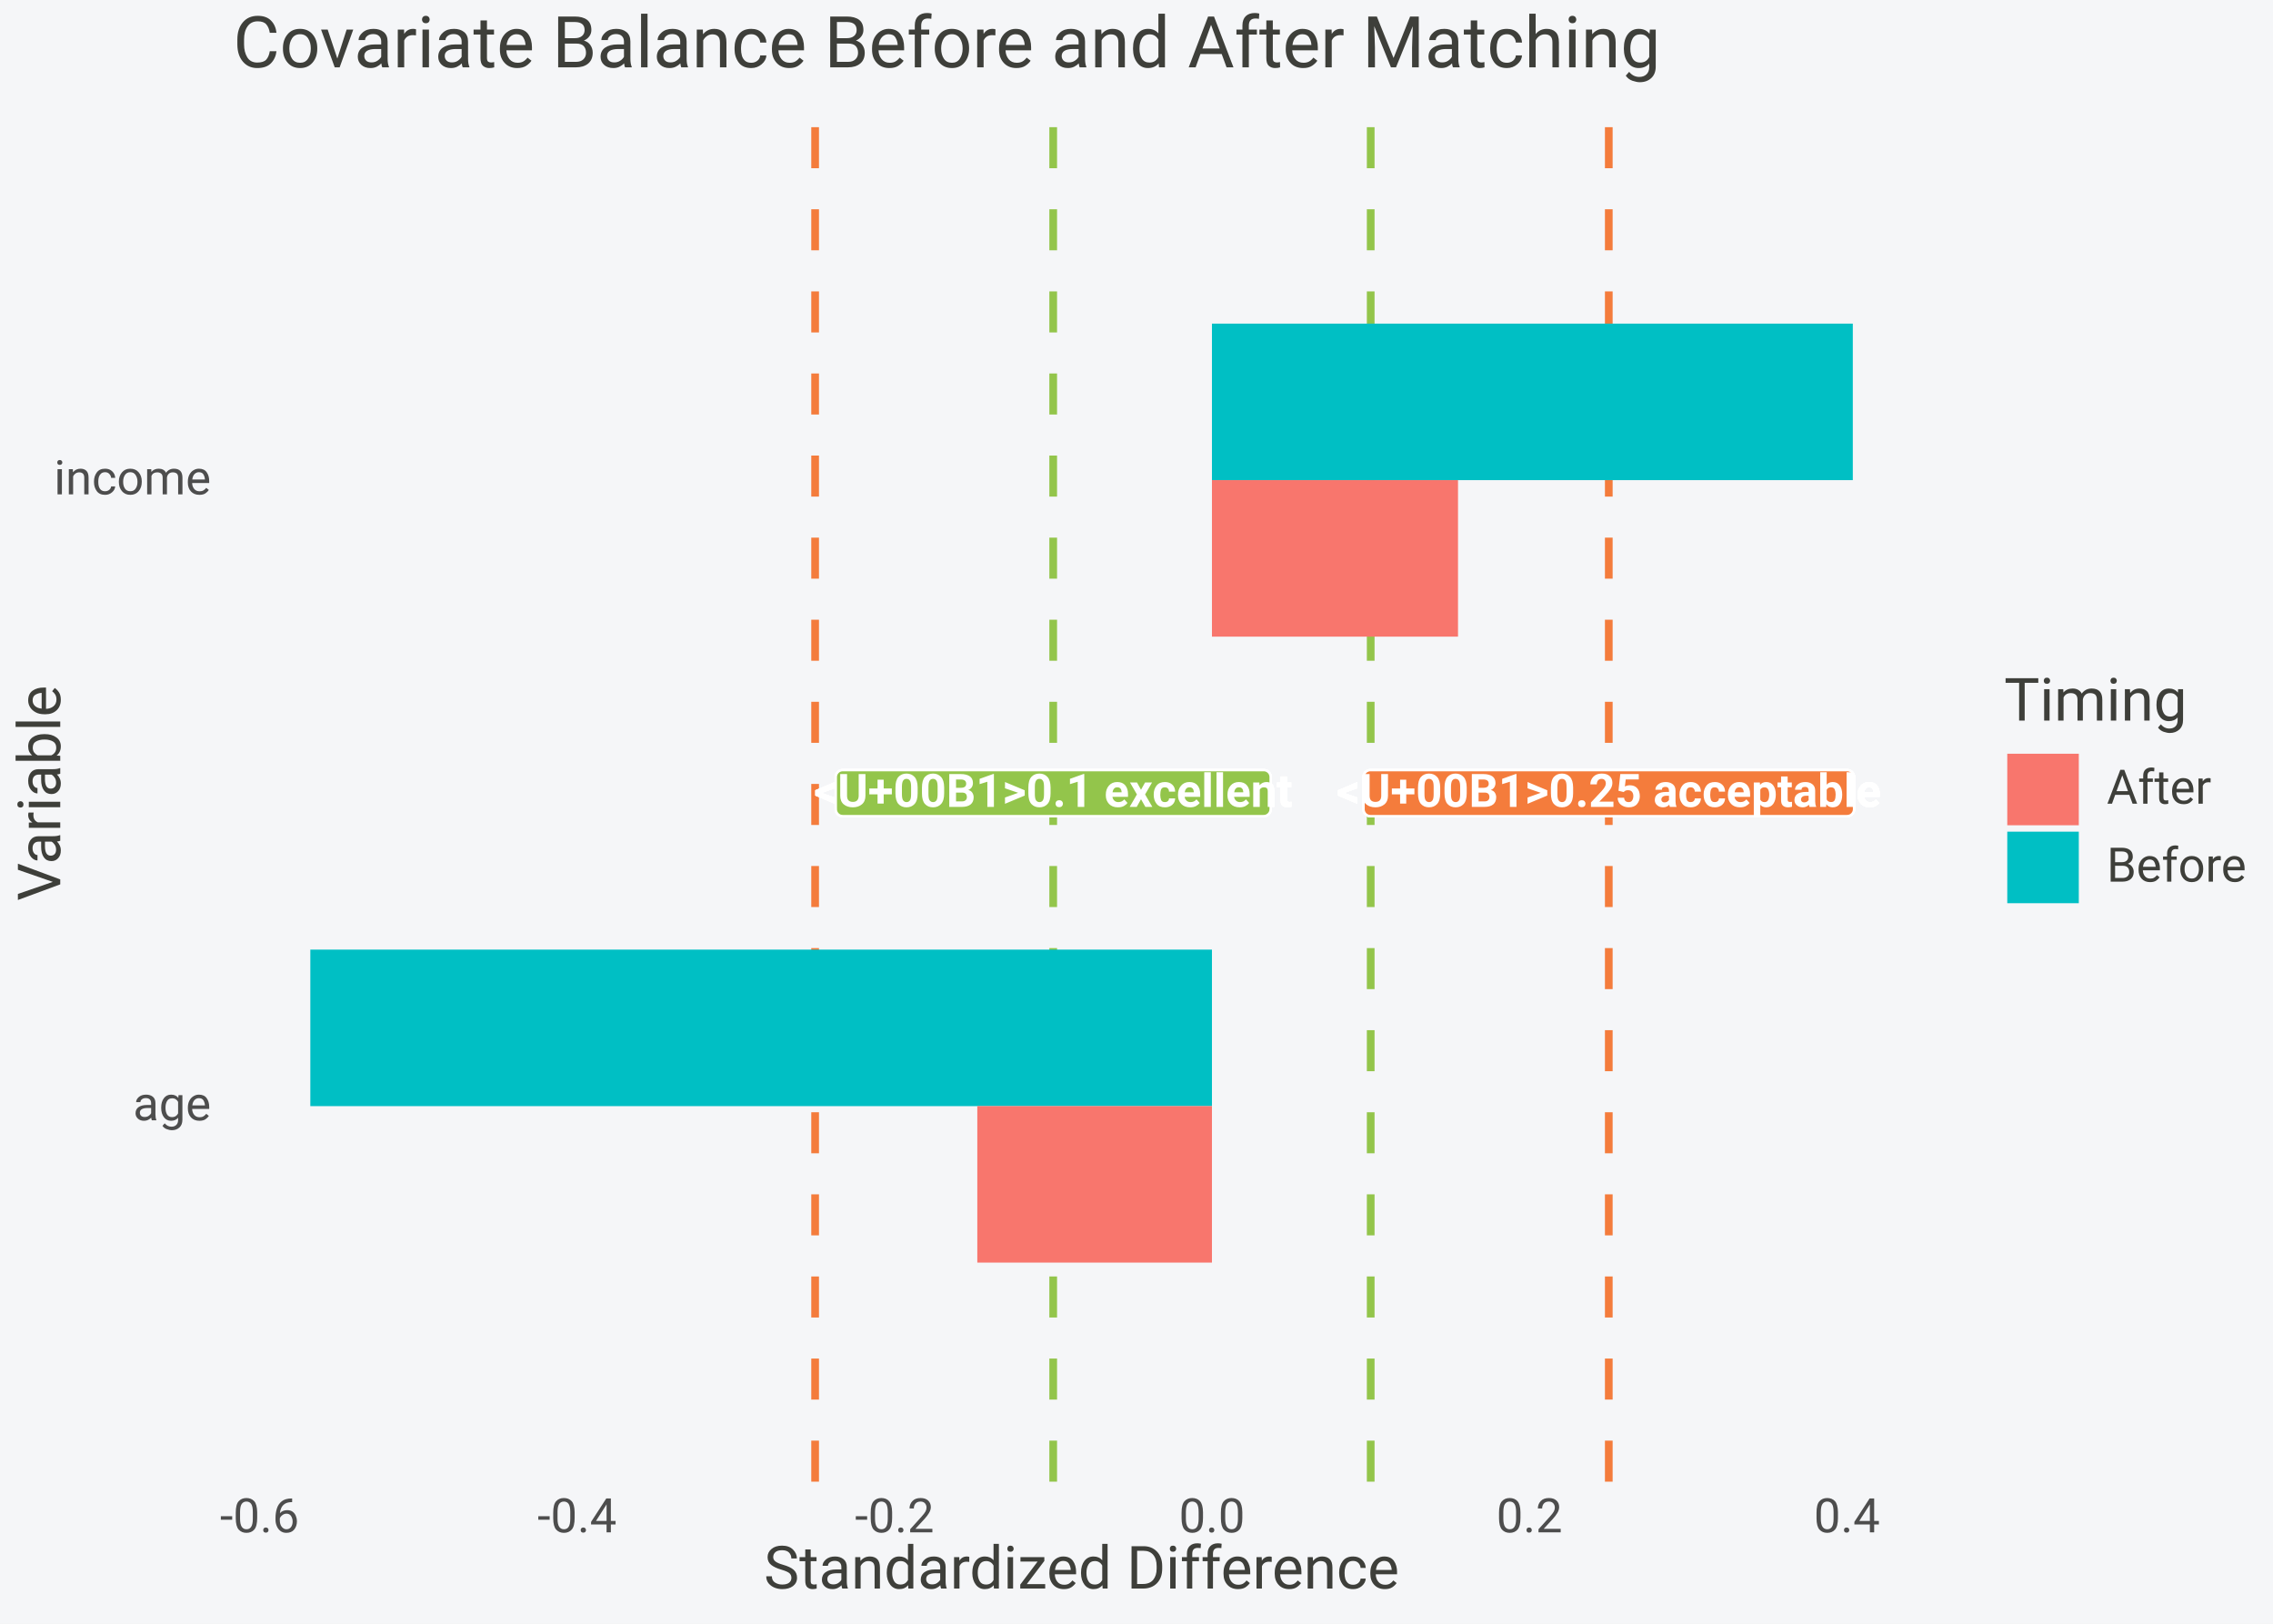
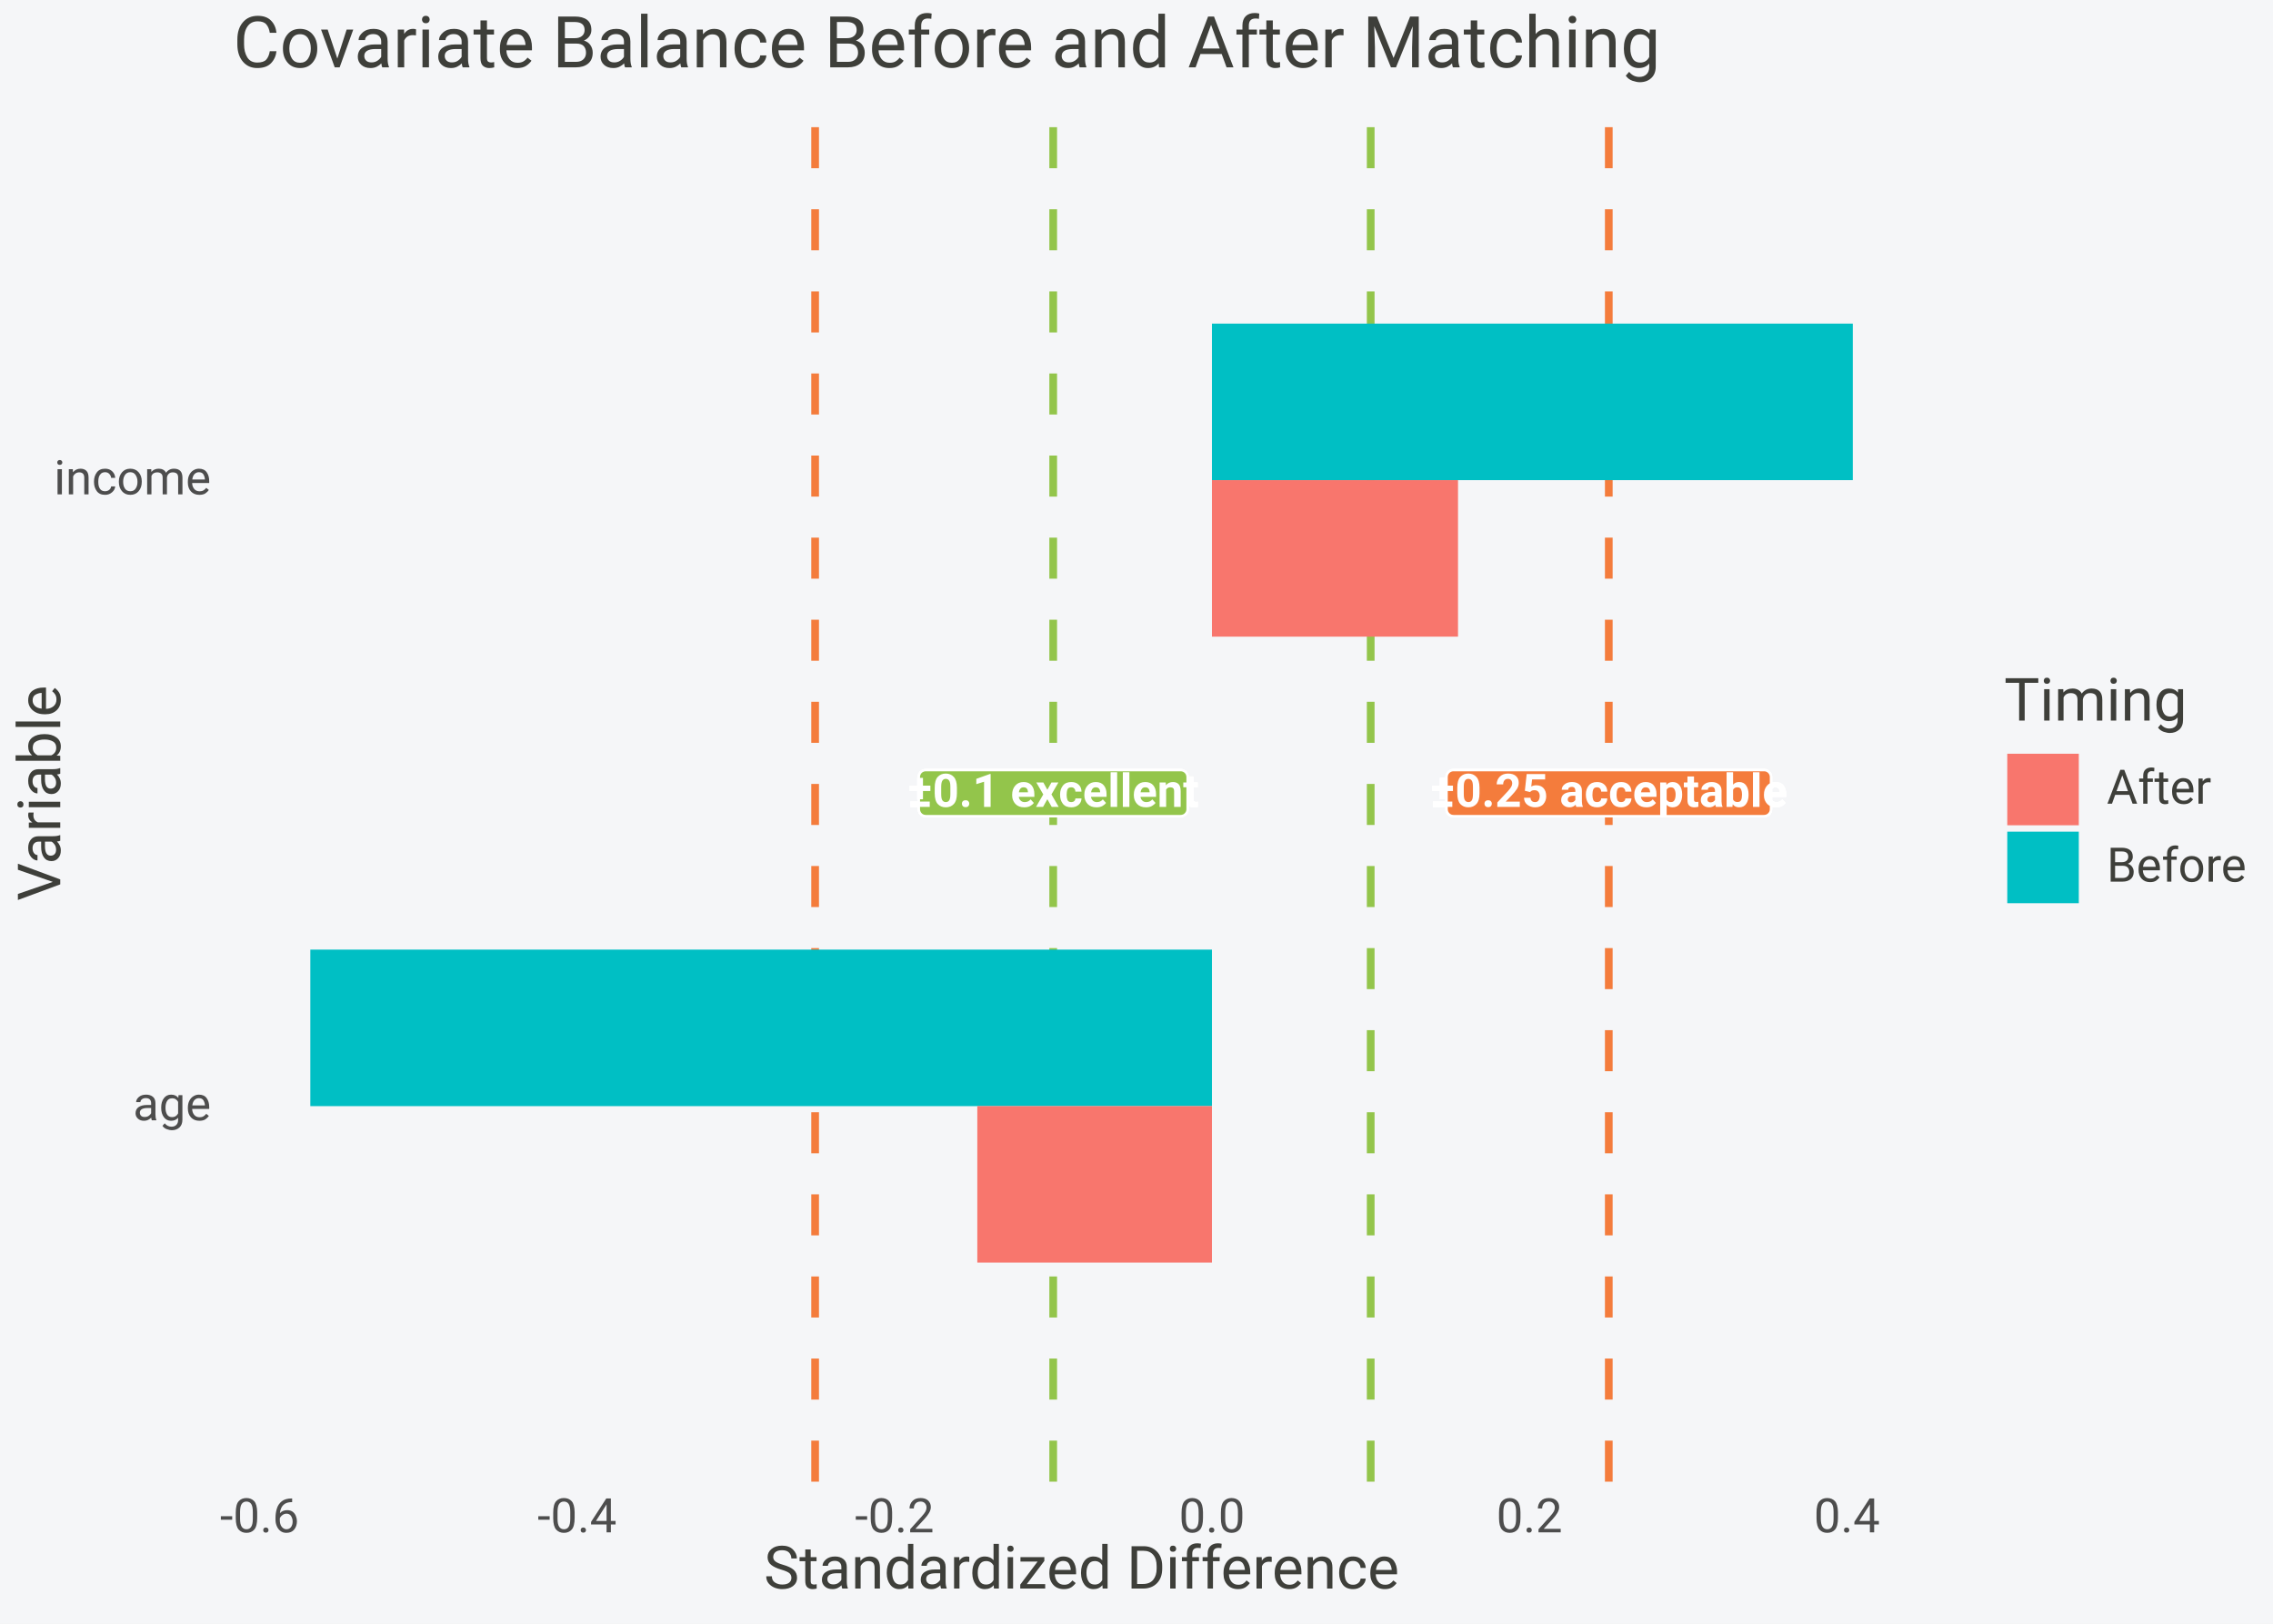
<svg xmlns="http://www.w3.org/2000/svg" width="504.00pt" height="360.00pt" viewBox="0 0 504.00 360.00">
  <g class="svglite">
    <defs>
      <style type="text/css">
    /* theme-aware-processed */
    .svglite line, .svglite polyline, .svglite polygon, .svglite path, .svglite circle {
      fill: none;
      stroke: #3E3F3A;
      stroke-linecap: round;
      stroke-linejoin: round;
      stroke-miterlimit: 10.00;
    }
    .svglite &gt; g &gt; rect {
      fill: none;
      stroke: #3E3F3A;
      stroke-linecap: round;
      stroke-linejoin: round;
      stroke-miterlimit: 10.00;
    }
    .svglite text {
      white-space: pre;
      fill: #3E3F3A;
    }
    .svglite g.glyphgroup path {
      fill: inherit;
      stroke: none;
    }
  </style>
    </defs>
    <rect width="100%" height="100%" style="stroke: none; fill: #F5F6F8;" />
    <defs>
      <clipPath id="cpMC4wMHw1MDQuMDB8MC4wMHwzNjAuMDA=">
        <rect x="0.00" y="0.00" width="504.00" height="360.00" />
      </clipPath>
    </defs>
    <g clip-path="url(#cpMC4wMHw1MDQuMDB8MC4wMHwzNjAuMDA=)">
      <rect x="0.00" y="0.00" width="504.00" height="360.00" style="stroke-width: 1.07; stroke: none;" /> fill: #F5F6F8;' /&gt;
</g>
    <defs>
      <clipPath id="cpNTEuNzF8NDI3Ljk0fDIzLjE4fDMyOC41MA==">
        <rect x="51.71" y="23.18" width="376.23" height="305.33" />
      </clipPath>
    </defs>
    <g clip-path="url(#cpNTEuNzF8NDI3Ljk0fDIzLjE4fDMyOC41MA==)">
      <rect x="51.71" y="23.18" width="376.23" height="305.33" style="stroke-width: 1.07; stroke: none;" /> fill: #F5F6F8;' /&gt;
<line x1="233.53" y1="328.50" x2="233.53" y2="23.18" style="stroke-width: 1.71; stroke: #93C54B; stroke-dasharray: 9.10,9.10; stroke-linecap: butt;" />
      <line x1="303.93" y1="328.50" x2="303.93" y2="23.18" style="stroke-width: 1.71; stroke: #93C54B; stroke-dasharray: 9.10,9.10; stroke-linecap: butt;" />
      <line x1="180.74" y1="328.50" x2="180.74" y2="23.18" style="stroke-width: 1.71; stroke: #F47C3C; stroke-dasharray: 9.10,9.10; stroke-linecap: butt;" />
      <line x1="356.72" y1="328.50" x2="356.72" y2="23.18" style="stroke-width: 1.71; stroke: #F47C3C; stroke-dasharray: 9.10,9.10; stroke-linecap: butt;" />
      <rect x="68.81" y="210.54" width="199.92" height="34.70" style="stroke-width: 1.07; stroke: none; stroke-linecap: butt; stroke-linejoin: miter; fill: #00BFC4;" />
      <rect x="268.73" y="71.75" width="142.10" height="34.70" style="stroke-width: 1.07; stroke: none; stroke-linecap: butt; stroke-linejoin: miter; fill: #00BFC4;" />
      <rect x="216.70" y="245.23" width="52.03" height="34.70" style="stroke-width: 1.07; stroke: none; stroke-linecap: butt; stroke-linejoin: miter; fill: #F8766D;" />
      <rect x="268.73" y="106.45" width="54.56" height="34.70" style="stroke-width: 1.07; stroke: none; stroke-linecap: butt; stroke-linejoin: miter; fill: #F8766D;" />
-       <polygon points="186.86,180.95 280.21,180.95 280.15,180.94 280.40,180.93 280.64,180.88 280.87,180.80 281.08,180.67 281.27,180.52 281.44,180.33 281.57,180.12 281.67,179.90 281.73,179.66 281.75,179.41 281.75,179.41 281.75,172.27 281.75,172.27 281.73,172.03 281.67,171.79 281.57,171.56 281.44,171.35 281.27,171.16 281.08,171.01 280.87,170.88 280.64,170.80 280.40,170.75 280.21,170.74 186.86,170.74 187.04,170.75 186.80,170.74 186.55,170.77 186.31,170.84 186.09,170.94 185.89,171.08 185.71,171.25 185.56,171.45 185.44,171.67 185.37,171.90 185.33,172.15 185.32,172.27 185.32,179.41 185.33,179.29 185.33,179.53 185.37,179.78 185.44,180.01 185.56,180.23 185.71,180.43 185.89,180.60 186.09,180.74 186.31,180.85 186.55,180.91 186.80,180.94 " style="stroke-width: 0.53; stroke: #FFFFFF; fill: #93C54B;" />
-       <text x="233.53" y="178.90" text-anchor="middle" style="font-size: 0.854em; font-weight: bold;fill: #FFFFFF; font-family: &quot;Roboto&quot;, -apple-system, BlinkMacSystemFont, &quot;Segoe UI&quot;, system-ui, sans-serif;">&lt;U+00B1&gt;0.1 excellent</text>
-       <polygon points="186.86,180.95 280.21,180.95 280.15,180.94 280.40,180.93 280.64,180.88 280.87,180.80 281.08,180.67 281.27,180.52 281.44,180.33 281.57,180.12 281.67,179.90 281.73,179.66 281.75,179.41 281.75,179.41 281.75,172.27 281.75,172.27 281.73,172.03 281.67,171.79 281.57,171.56 281.44,171.35 281.27,171.16 281.08,171.01 280.87,170.88 280.64,170.80 280.40,170.75 280.21,170.74 186.86,170.74 187.04,170.75 186.80,170.74 186.55,170.77 186.31,170.84 186.09,170.94 185.89,171.08 185.71,171.25 185.56,171.45 185.44,171.67 185.37,171.90 185.33,172.15 185.32,172.27 185.32,179.41 185.33,179.29 185.33,179.53 185.37,179.78 185.44,180.01 185.56,180.23 185.71,180.43 185.89,180.60 186.09,180.74 186.31,180.85 186.55,180.91 186.80,180.94 " style="stroke-width: 0.53; stroke: #FFFFFF; fill: #93C54B;" />
-       <text x="233.53" y="178.90" text-anchor="middle" style="font-size: 0.854em; font-weight: bold;fill: #FFFFFF; font-family: &quot;Roboto&quot;, -apple-system, BlinkMacSystemFont, &quot;Segoe UI&quot;, system-ui, sans-serif;">&lt;U+00B1&gt;0.1 excellent</text>
-       <polygon points="186.86,180.95 280.21,180.95 280.15,180.94 280.40,180.93 280.64,180.88 280.87,180.80 281.08,180.67 281.27,180.52 281.44,180.33 281.57,180.12 281.67,179.90 281.73,179.66 281.75,179.41 281.75,179.41 281.75,172.27 281.75,172.27 281.73,172.03 281.67,171.79 281.57,171.56 281.44,171.35 281.27,171.16 281.08,171.01 280.87,170.88 280.64,170.80 280.40,170.75 280.21,170.74 186.86,170.74 187.04,170.75 186.80,170.74 186.55,170.77 186.31,170.84 186.09,170.94 185.89,171.08 185.71,171.25 185.56,171.45 185.44,171.67 185.37,171.90 185.33,172.15 185.32,172.27 185.32,179.41 185.33,179.29 185.33,179.53 185.37,179.78 185.44,180.01 185.56,180.23 185.71,180.43 185.89,180.60 186.09,180.74 186.31,180.85 186.55,180.91 186.80,180.94 " style="stroke-width: 0.53; stroke: #FFFFFF; fill: #93C54B;" />
-       <text x="233.53" y="178.90" text-anchor="middle" style="font-size: 0.854em; font-weight: bold;fill: #FFFFFF; font-family: &quot;Roboto&quot;, -apple-system, BlinkMacSystemFont, &quot;Segoe UI&quot;, system-ui, sans-serif;">&lt;U+00B1&gt;0.1 excellent</text>
-       <polygon points="186.86,180.95 280.21,180.95 280.15,180.94 280.40,180.93 280.64,180.88 280.87,180.80 281.08,180.67 281.27,180.52 281.44,180.33 281.57,180.12 281.67,179.90 281.73,179.66 281.75,179.41 281.75,179.41 281.75,172.27 281.75,172.27 281.73,172.03 281.67,171.79 281.57,171.56 281.44,171.35 281.27,171.16 281.08,171.01 280.87,170.88 280.64,170.80 280.40,170.75 280.21,170.74 186.86,170.74 187.04,170.75 186.80,170.74 186.55,170.77 186.31,170.84 186.09,170.94 185.89,171.08 185.71,171.25 185.56,171.45 185.44,171.67 185.37,171.90 185.33,172.15 185.32,172.27 185.32,179.41 185.33,179.29 185.33,179.53 185.37,179.78 185.44,180.01 185.56,180.23 185.71,180.43 185.89,180.60 186.09,180.74 186.31,180.85 186.55,180.91 186.80,180.94 " style="stroke-width: 0.53; stroke: #FFFFFF; fill: #93C54B;" />
-       <text x="233.53" y="178.90" text-anchor="middle" style="font-size: 0.854em; font-weight: bold;fill: #FFFFFF; font-family: &quot;Roboto&quot;, -apple-system, BlinkMacSystemFont, &quot;Segoe UI&quot;, system-ui, sans-serif;">&lt;U+00B1&gt;0.1 excellent</text>
-       <polygon points="303.87,180.95 409.57,180.95 409.51,180.94 409.76,180.93 410.00,180.88 410.23,180.80 410.44,180.67 410.63,180.52 410.80,180.33 410.93,180.12 411.03,179.90 411.09,179.66 411.11,179.41 411.11,179.41 411.11,172.27 411.11,172.27 411.09,172.03 411.03,171.79 410.93,171.56 410.80,171.35 410.63,171.16 410.44,171.01 410.23,170.88 410.00,170.80 409.76,170.75 409.57,170.74 303.87,170.74 304.06,170.75 303.81,170.74 303.57,170.77 303.33,170.84 303.11,170.94 302.90,171.08 302.72,171.25 302.58,171.45 302.46,171.67 302.38,171.90 302.34,172.15 302.34,172.27 302.34,179.41 302.34,179.29 302.34,179.53 302.38,179.78 302.46,180.01 302.58,180.23 302.72,180.43 302.90,180.60 303.11,180.74 303.33,180.85 303.57,180.91 303.81,180.94 " style="stroke-width: 0.53; stroke: #FFFFFF; fill: #F47C3C;" />
-       <text x="356.72" y="178.90" text-anchor="middle" style="font-size: 0.854em; font-weight: bold;fill: #FFFFFF; font-family: &quot;Roboto&quot;, -apple-system, BlinkMacSystemFont, &quot;Segoe UI&quot;, system-ui, sans-serif;">&lt;U+00B1&gt;0.25 acceptable</text>
-       <polygon points="303.87,180.95 409.57,180.95 409.51,180.94 409.76,180.93 410.00,180.88 410.23,180.80 410.44,180.67 410.63,180.52 410.80,180.33 410.93,180.12 411.03,179.90 411.09,179.66 411.11,179.41 411.11,179.41 411.11,172.27 411.11,172.27 411.09,172.03 411.03,171.79 410.93,171.56 410.80,171.35 410.63,171.16 410.44,171.01 410.23,170.88 410.00,170.80 409.76,170.75 409.57,170.74 303.87,170.74 304.06,170.75 303.81,170.74 303.57,170.77 303.33,170.84 303.11,170.94 302.90,171.08 302.72,171.25 302.58,171.45 302.46,171.67 302.38,171.90 302.34,172.15 302.34,172.27 302.34,179.41 302.34,179.29 302.34,179.53 302.38,179.78 302.46,180.01 302.58,180.23 302.72,180.43 302.90,180.60 303.11,180.74 303.33,180.85 303.57,180.91 303.81,180.94 " style="stroke-width: 0.53; stroke: #FFFFFF; fill: #F47C3C;" />
-       <text x="356.72" y="178.90" text-anchor="middle" style="font-size: 0.854em; font-weight: bold;fill: #FFFFFF; font-family: &quot;Roboto&quot;, -apple-system, BlinkMacSystemFont, &quot;Segoe UI&quot;, system-ui, sans-serif;">&lt;U+00B1&gt;0.25 acceptable</text>
-       <polygon points="303.87,180.95 409.57,180.95 409.51,180.94 409.76,180.93 410.00,180.88 410.23,180.80 410.44,180.67 410.63,180.52 410.80,180.33 410.93,180.12 411.03,179.90 411.09,179.66 411.11,179.41 411.11,179.41 411.11,172.27 411.11,172.27 411.09,172.03 411.03,171.79 410.93,171.56 410.80,171.35 410.63,171.16 410.44,171.01 410.23,170.88 410.00,170.80 409.76,170.75 409.57,170.74 303.87,170.74 304.06,170.75 303.81,170.74 303.57,170.77 303.33,170.84 303.11,170.94 302.90,171.08 302.72,171.25 302.58,171.45 302.46,171.67 302.38,171.90 302.34,172.15 302.34,172.27 302.34,179.41 302.34,179.29 302.34,179.53 302.38,179.78 302.46,180.01 302.58,180.23 302.72,180.43 302.90,180.60 303.11,180.74 303.33,180.85 303.57,180.91 303.81,180.94 " style="stroke-width: 0.53; stroke: #FFFFFF; fill: #F47C3C;" />
-       <text x="356.72" y="178.90" text-anchor="middle" style="font-size: 0.854em; font-weight: bold;fill: #FFFFFF; font-family: &quot;Roboto&quot;, -apple-system, BlinkMacSystemFont, &quot;Segoe UI&quot;, system-ui, sans-serif;">&lt;U+00B1&gt;0.25 acceptable</text>
-       <polygon points="303.87,180.95 409.57,180.95 409.51,180.94 409.76,180.93 410.00,180.88 410.23,180.80 410.44,180.67 410.63,180.52 410.80,180.33 410.93,180.12 411.03,179.90 411.09,179.66 411.11,179.41 411.11,179.41 411.11,172.27 411.11,172.27 411.09,172.03 411.03,171.79 410.93,171.56 410.80,171.35 410.63,171.16 410.44,171.01 410.23,170.88 410.00,170.80 409.76,170.75 409.57,170.74 303.87,170.74 304.06,170.75 303.81,170.74 303.57,170.77 303.33,170.84 303.11,170.94 302.90,171.08 302.72,171.25 302.58,171.45 302.46,171.67 302.38,171.90 302.34,172.15 302.34,172.27 302.34,179.41 302.34,179.29 302.34,179.53 302.38,179.78 302.46,180.01 302.58,180.23 302.72,180.43 302.90,180.60 303.11,180.74 303.33,180.85 303.57,180.91 303.81,180.94 " style="stroke-width: 0.53; stroke: #FFFFFF; fill: #F47C3C;" />
-       <text x="356.72" y="178.90" text-anchor="middle" style="font-size: 0.854em; font-weight: bold;fill: #FFFFFF; font-family: &quot;Roboto&quot;, -apple-system, BlinkMacSystemFont, &quot;Segoe UI&quot;, system-ui, sans-serif;">&lt;U+00B1&gt;0.25 acceptable</text>
+       <polygon points="205.27,180.95 261.80,180.95 261.73,180.94 261.98,180.93 262.22,180.88 262.45,180.80 262.67,180.67 262.86,180.52 263.02,180.33 263.16,180.12 263.25,179.90 263.31,179.66 263.33,179.41 263.33,179.41 263.33,172.27 263.33,172.27 263.31,172.03 263.25,171.79 263.16,171.56 263.02,171.35 262.86,171.16 262.67,171.01 262.45,170.88 262.22,170.80 261.98,170.75 261.80,170.74 205.27,170.74 205.46,170.75 205.21,170.74 204.96,170.77 204.73,170.84 204.50,170.94 204.30,171.08 204.12,171.25 203.97,171.45 203.86,171.67 203.78,171.90 203.74,172.15 203.74,172.27 203.74,179.41 203.74,179.29 203.74,179.53 203.78,179.78 203.86,180.01 203.97,180.23 204.12,180.43 204.30,180.60 204.50,180.74 204.73,180.85 204.96,180.91 205.21,180.94 " style="stroke-width: 0.53; stroke: #FFFFFF; fill: #93C54B;" />
+       <text x="233.53" y="178.90" text-anchor="middle" style="font-size: 0.854em; font-weight: bold;fill: #FFFFFF; font-family: &quot;Roboto&quot;, -apple-system, BlinkMacSystemFont, &quot;Segoe UI&quot;, system-ui, sans-serif;">±0.1 excellent</text>
+       <polygon points="205.27,180.95 261.80,180.95 261.73,180.94 261.98,180.93 262.22,180.88 262.45,180.80 262.67,180.67 262.86,180.52 263.02,180.33 263.16,180.12 263.25,179.90 263.31,179.66 263.33,179.41 263.33,179.41 263.33,172.27 263.33,172.27 263.31,172.03 263.25,171.79 263.16,171.56 263.02,171.35 262.86,171.16 262.67,171.01 262.45,170.88 262.22,170.80 261.98,170.75 261.80,170.74 205.27,170.74 205.46,170.75 205.21,170.74 204.96,170.77 204.73,170.84 204.50,170.94 204.30,171.08 204.12,171.25 203.97,171.45 203.86,171.67 203.78,171.90 203.74,172.15 203.74,172.27 203.74,179.41 203.74,179.29 203.74,179.53 203.78,179.78 203.86,180.01 203.97,180.23 204.12,180.43 204.30,180.60 204.50,180.74 204.73,180.85 204.96,180.91 205.21,180.94 " style="stroke-width: 0.53; stroke: #FFFFFF; fill: #93C54B;" />
+       <text x="233.53" y="178.90" text-anchor="middle" style="font-size: 0.854em; font-weight: bold;fill: #FFFFFF; font-family: &quot;Roboto&quot;, -apple-system, BlinkMacSystemFont, &quot;Segoe UI&quot;, system-ui, sans-serif;">±0.1 excellent</text>
+       <polygon points="205.27,180.95 261.80,180.95 261.73,180.94 261.98,180.93 262.22,180.88 262.45,180.80 262.67,180.67 262.86,180.52 263.02,180.33 263.16,180.12 263.25,179.90 263.31,179.66 263.33,179.41 263.33,179.41 263.33,172.27 263.33,172.27 263.31,172.03 263.25,171.79 263.16,171.56 263.02,171.35 262.86,171.16 262.67,171.01 262.45,170.88 262.22,170.80 261.98,170.75 261.80,170.74 205.27,170.74 205.46,170.75 205.21,170.74 204.96,170.77 204.73,170.84 204.50,170.94 204.30,171.08 204.12,171.25 203.97,171.45 203.86,171.67 203.78,171.90 203.74,172.15 203.74,172.27 203.74,179.41 203.74,179.29 203.74,179.53 203.78,179.78 203.86,180.01 203.97,180.23 204.12,180.43 204.30,180.60 204.50,180.74 204.73,180.85 204.96,180.91 205.21,180.94 " style="stroke-width: 0.53; stroke: #FFFFFF; fill: #93C54B;" />
+       <text x="233.53" y="178.90" text-anchor="middle" style="font-size: 0.854em; font-weight: bold;fill: #FFFFFF; font-family: &quot;Roboto&quot;, -apple-system, BlinkMacSystemFont, &quot;Segoe UI&quot;, system-ui, sans-serif;">±0.1 excellent</text>
+       <polygon points="205.27,180.95 261.80,180.95 261.73,180.94 261.98,180.93 262.22,180.88 262.45,180.80 262.67,180.67 262.86,180.52 263.02,180.33 263.16,180.12 263.25,179.90 263.31,179.66 263.33,179.41 263.33,179.41 263.33,172.27 263.33,172.27 263.31,172.03 263.25,171.79 263.16,171.56 263.02,171.35 262.86,171.16 262.67,171.01 262.45,170.88 262.22,170.80 261.98,170.75 261.80,170.74 205.27,170.74 205.46,170.75 205.21,170.74 204.96,170.77 204.73,170.84 204.50,170.94 204.30,171.08 204.12,171.25 203.97,171.45 203.86,171.67 203.78,171.90 203.74,172.15 203.74,172.27 203.74,179.41 203.74,179.29 203.74,179.53 203.78,179.78 203.86,180.01 203.97,180.23 204.12,180.43 204.30,180.60 204.50,180.74 204.73,180.85 204.96,180.91 205.21,180.94 " style="stroke-width: 0.53; stroke: #FFFFFF; fill: #93C54B;" />
+       <text x="233.53" y="178.90" text-anchor="middle" style="font-size: 0.854em; font-weight: bold;fill: #FFFFFF; font-family: &quot;Roboto&quot;, -apple-system, BlinkMacSystemFont, &quot;Segoe UI&quot;, system-ui, sans-serif;">±0.1 excellent</text>
+       <polygon points="322.29,180.95 391.16,180.95 391.09,180.94 391.34,180.93 391.58,180.88 391.81,180.80 392.03,180.67 392.22,180.52 392.38,180.33 392.52,180.12 392.61,179.90 392.67,179.66 392.69,179.41 392.69,179.41 392.69,172.27 392.69,172.27 392.67,172.03 392.61,171.79 392.52,171.56 392.38,171.35 392.22,171.16 392.03,171.01 391.81,170.88 391.58,170.80 391.34,170.75 391.16,170.74 322.29,170.74 322.47,170.75 322.23,170.74 321.98,170.77 321.74,170.84 321.52,170.94 321.32,171.08 321.14,171.25 320.99,171.45 320.87,171.67 320.80,171.90 320.76,172.15 320.75,172.27 320.75,179.41 320.76,179.29 320.76,179.53 320.80,179.78 320.87,180.01 320.99,180.23 321.14,180.43 321.32,180.60 321.52,180.74 321.74,180.85 321.98,180.91 322.23,180.94 " style="stroke-width: 0.53; stroke: #FFFFFF; fill: #F47C3C;" />
+       <text x="356.72" y="178.90" text-anchor="middle" style="font-size: 0.854em; font-weight: bold;fill: #FFFFFF; font-family: &quot;Roboto&quot;, -apple-system, BlinkMacSystemFont, &quot;Segoe UI&quot;, system-ui, sans-serif;">±0.25 acceptable</text>
+       <polygon points="322.29,180.95 391.16,180.95 391.09,180.94 391.34,180.93 391.58,180.88 391.81,180.80 392.03,180.67 392.22,180.52 392.38,180.33 392.52,180.12 392.61,179.90 392.67,179.66 392.69,179.41 392.69,179.41 392.69,172.27 392.69,172.27 392.67,172.03 392.61,171.79 392.52,171.56 392.38,171.35 392.22,171.16 392.03,171.01 391.81,170.88 391.58,170.80 391.34,170.75 391.16,170.74 322.29,170.74 322.47,170.75 322.23,170.74 321.98,170.77 321.74,170.84 321.52,170.94 321.32,171.08 321.14,171.25 320.99,171.45 320.87,171.67 320.80,171.90 320.76,172.15 320.75,172.27 320.75,179.41 320.76,179.29 320.76,179.53 320.80,179.78 320.87,180.01 320.99,180.23 321.14,180.43 321.32,180.60 321.52,180.74 321.74,180.85 321.98,180.91 322.23,180.94 " style="stroke-width: 0.53; stroke: #FFFFFF; fill: #F47C3C;" />
+       <text x="356.72" y="178.90" text-anchor="middle" style="font-size: 0.854em; font-weight: bold;fill: #FFFFFF; font-family: &quot;Roboto&quot;, -apple-system, BlinkMacSystemFont, &quot;Segoe UI&quot;, system-ui, sans-serif;">±0.25 acceptable</text>
+       <polygon points="322.29,180.95 391.16,180.95 391.09,180.94 391.34,180.93 391.58,180.88 391.81,180.80 392.03,180.67 392.22,180.52 392.38,180.33 392.52,180.12 392.61,179.90 392.67,179.66 392.69,179.41 392.69,179.41 392.69,172.27 392.69,172.27 392.67,172.03 392.61,171.79 392.52,171.56 392.38,171.35 392.22,171.16 392.03,171.01 391.81,170.88 391.58,170.80 391.34,170.75 391.16,170.74 322.29,170.74 322.47,170.75 322.23,170.74 321.98,170.77 321.74,170.84 321.52,170.94 321.32,171.08 321.14,171.25 320.99,171.45 320.87,171.67 320.80,171.90 320.76,172.15 320.75,172.27 320.75,179.41 320.76,179.29 320.76,179.53 320.80,179.78 320.87,180.01 320.99,180.23 321.14,180.43 321.32,180.60 321.52,180.74 321.74,180.85 321.98,180.91 322.23,180.94 " style="stroke-width: 0.53; stroke: #FFFFFF; fill: #F47C3C;" />
+       <text x="356.72" y="178.90" text-anchor="middle" style="font-size: 0.854em; font-weight: bold;fill: #FFFFFF; font-family: &quot;Roboto&quot;, -apple-system, BlinkMacSystemFont, &quot;Segoe UI&quot;, system-ui, sans-serif;">±0.25 acceptable</text>
+       <polygon points="322.29,180.95 391.16,180.95 391.09,180.94 391.34,180.93 391.58,180.88 391.81,180.80 392.03,180.67 392.22,180.52 392.38,180.33 392.52,180.12 392.61,179.90 392.67,179.66 392.69,179.41 392.69,179.41 392.69,172.27 392.69,172.27 392.67,172.03 392.61,171.79 392.52,171.56 392.38,171.35 392.22,171.16 392.03,171.01 391.81,170.88 391.58,170.80 391.34,170.75 391.16,170.74 322.29,170.74 322.47,170.75 322.23,170.74 321.98,170.77 321.74,170.84 321.52,170.94 321.32,171.08 321.14,171.25 320.99,171.45 320.87,171.67 320.80,171.90 320.76,172.15 320.75,172.27 320.75,179.41 320.76,179.29 320.76,179.53 320.80,179.78 320.87,180.01 320.99,180.23 321.14,180.43 321.32,180.60 321.52,180.74 321.74,180.85 321.98,180.91 322.23,180.94 " style="stroke-width: 0.53; stroke: #FFFFFF; fill: #F47C3C;" />
+       <text x="356.72" y="178.90" text-anchor="middle" style="font-size: 0.854em; font-weight: bold;fill: #FFFFFF; font-family: &quot;Roboto&quot;, -apple-system, BlinkMacSystemFont, &quot;Segoe UI&quot;, system-ui, sans-serif;">±0.25 acceptable</text>
    </g>
    <g clip-path="url(#cpMC4wMHw1MDQuMDB8MC4wMHwzNjAuMDA=)">
      <text x="46.77" y="248.38" text-anchor="end" style="font-size: 0.88em;fill: #4D4D4D; font-family: &quot;Roboto&quot;, -apple-system, BlinkMacSystemFont, &quot;Segoe UI&quot;, system-ui, sans-serif;">age</text>
      <text x="46.77" y="109.60" text-anchor="end" style="font-size: 0.88em;fill: #4D4D4D; font-family: &quot;Roboto&quot;, -apple-system, BlinkMacSystemFont, &quot;Segoe UI&quot;, system-ui, sans-serif;">income</text>
      <text x="57.55" y="339.74" text-anchor="middle" style="font-size: 0.88em;fill: #4D4D4D; font-family: &quot;Roboto&quot;, -apple-system, BlinkMacSystemFont, &quot;Segoe UI&quot;, system-ui, sans-serif;">-0.6</text>
      <text x="127.94" y="339.74" text-anchor="middle" style="font-size: 0.88em;fill: #4D4D4D; font-family: &quot;Roboto&quot;, -apple-system, BlinkMacSystemFont, &quot;Segoe UI&quot;, system-ui, sans-serif;">-0.4</text>
      <text x="198.34" y="339.74" text-anchor="middle" style="font-size: 0.88em;fill: #4D4D4D; font-family: &quot;Roboto&quot;, -apple-system, BlinkMacSystemFont, &quot;Segoe UI&quot;, system-ui, sans-serif;">-0.2</text>
      <text x="268.73" y="339.74" text-anchor="middle" style="font-size: 0.88em;fill: #4D4D4D; font-family: &quot;Roboto&quot;, -apple-system, BlinkMacSystemFont, &quot;Segoe UI&quot;, system-ui, sans-serif;">0.0</text>
      <text x="339.12" y="339.74" text-anchor="middle" style="font-size: 0.88em;fill: #4D4D4D; font-family: &quot;Roboto&quot;, -apple-system, BlinkMacSystemFont, &quot;Segoe UI&quot;, system-ui, sans-serif;">0.2</text>
      <text x="409.52" y="339.74" text-anchor="middle" style="font-size: 0.88em;fill: #4D4D4D; font-family: &quot;Roboto&quot;, -apple-system, BlinkMacSystemFont, &quot;Segoe UI&quot;, system-ui, sans-serif;">0.4</text>
      <text x="239.82" y="352.20" text-anchor="middle" style="font-size: 1.1em; font-family: &quot;Roboto&quot;, -apple-system, BlinkMacSystemFont, &quot;Segoe UI&quot;, system-ui, sans-serif;">Standardized Difference</text>
      <text transform="translate(13.36,175.84) rotate(-90)" text-anchor="middle" style="font-size: 1.1em; font-family: &quot;Roboto&quot;, -apple-system, BlinkMacSystemFont, &quot;Segoe UI&quot;, system-ui, sans-serif;">Variable</text>
      <rect x="438.90" y="145.24" width="59.62" height="61.19" style="stroke-width: 1.07; stroke: none;" /> fill: #F5F6F8;' /&gt;
<text x="444.38" y="159.76" style="font-size: 1.1em; font-family: &quot;Roboto&quot;, -apple-system, BlinkMacSystemFont, &quot;Segoe UI&quot;, system-ui, sans-serif;">Timing</text>
      <rect x="445.08" y="167.11" width="15.86" height="15.86" style="stroke-width: 1.07; stroke: none; stroke-linecap: butt; stroke-linejoin: miter; fill: #F8766D;" />
      <rect x="445.08" y="184.39" width="15.86" height="15.86" style="stroke-width: 1.07; stroke: none; stroke-linecap: butt; stroke-linejoin: miter; fill: #00BFC4;" />
      <text x="467.13" y="178.19" style="font-size: 0.88em; font-family: &quot;Roboto&quot;, -apple-system, BlinkMacSystemFont, &quot;Segoe UI&quot;, system-ui, sans-serif;">After</text>
      <text x="467.13" y="195.47" style="font-size: 0.88em; font-family: &quot;Roboto&quot;, -apple-system, BlinkMacSystemFont, &quot;Segoe UI&quot;, system-ui, sans-serif;">Before</text>
      <text x="51.71" y="14.93" style="font-size: 1.32em; font-family: &quot;Roboto&quot;, -apple-system, BlinkMacSystemFont, &quot;Segoe UI&quot;, system-ui, sans-serif;">Covariate Balance Before and After Matching</text>
    </g>
  </g>
</svg>
